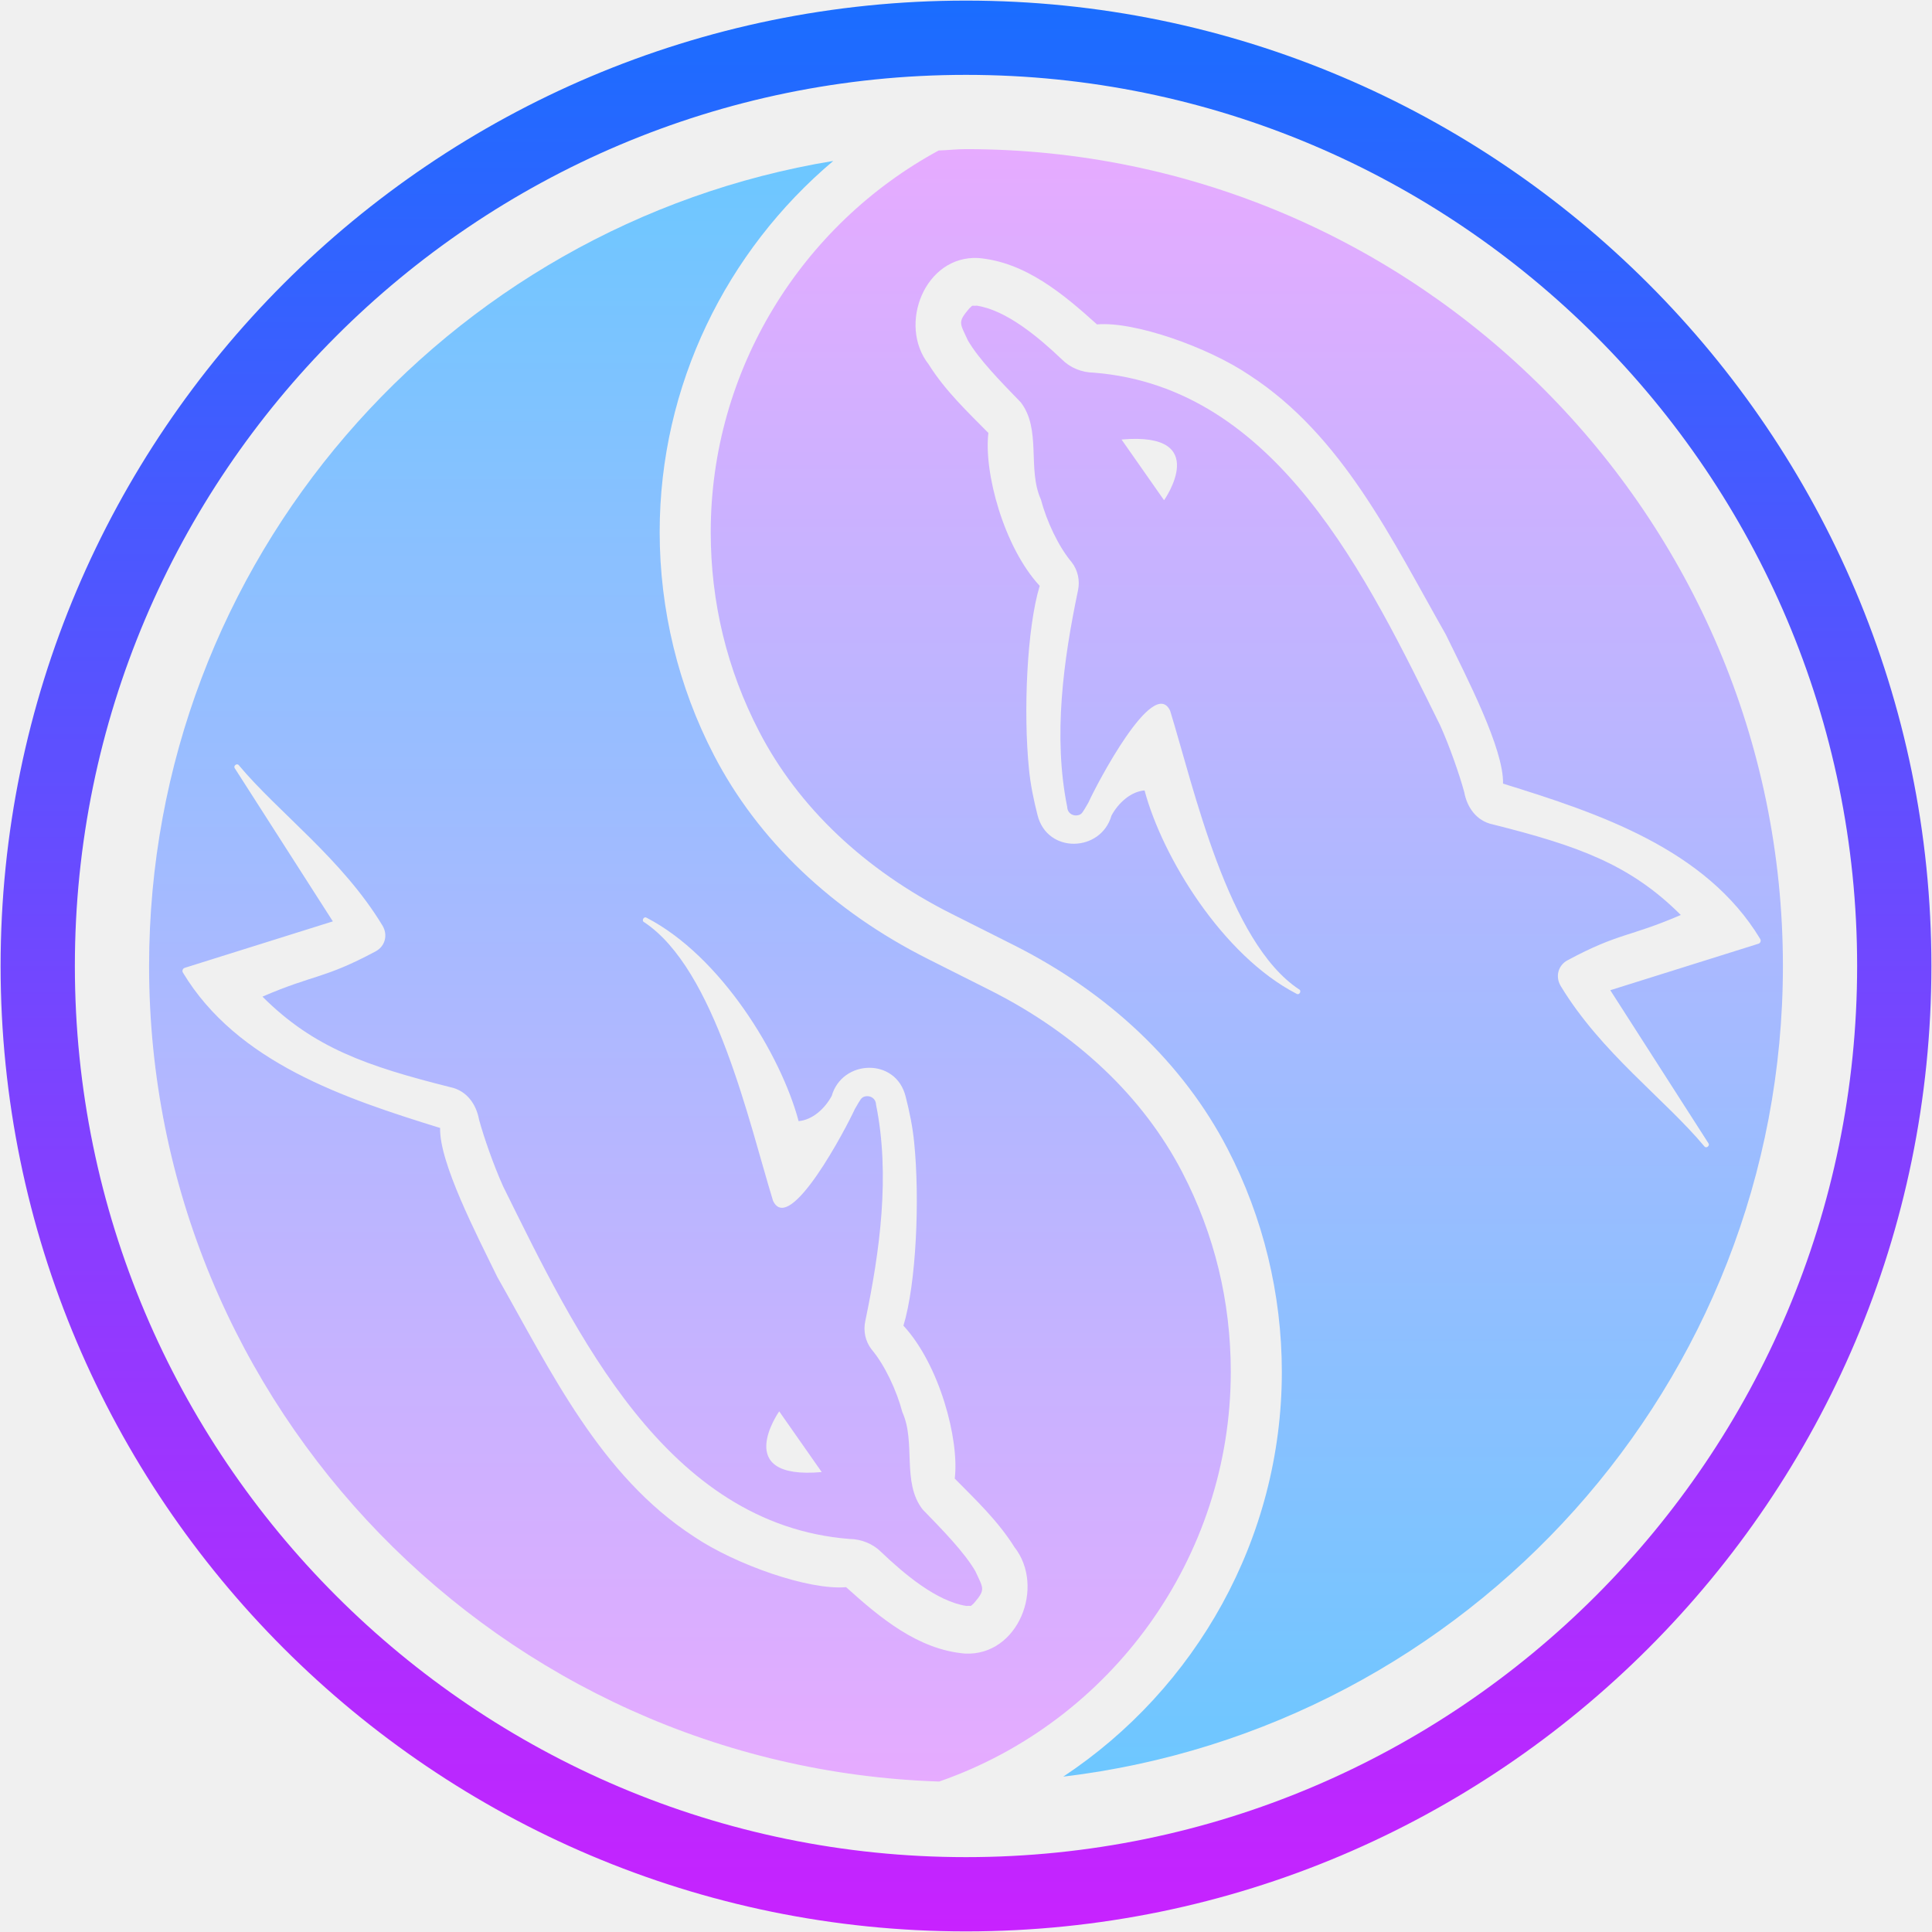
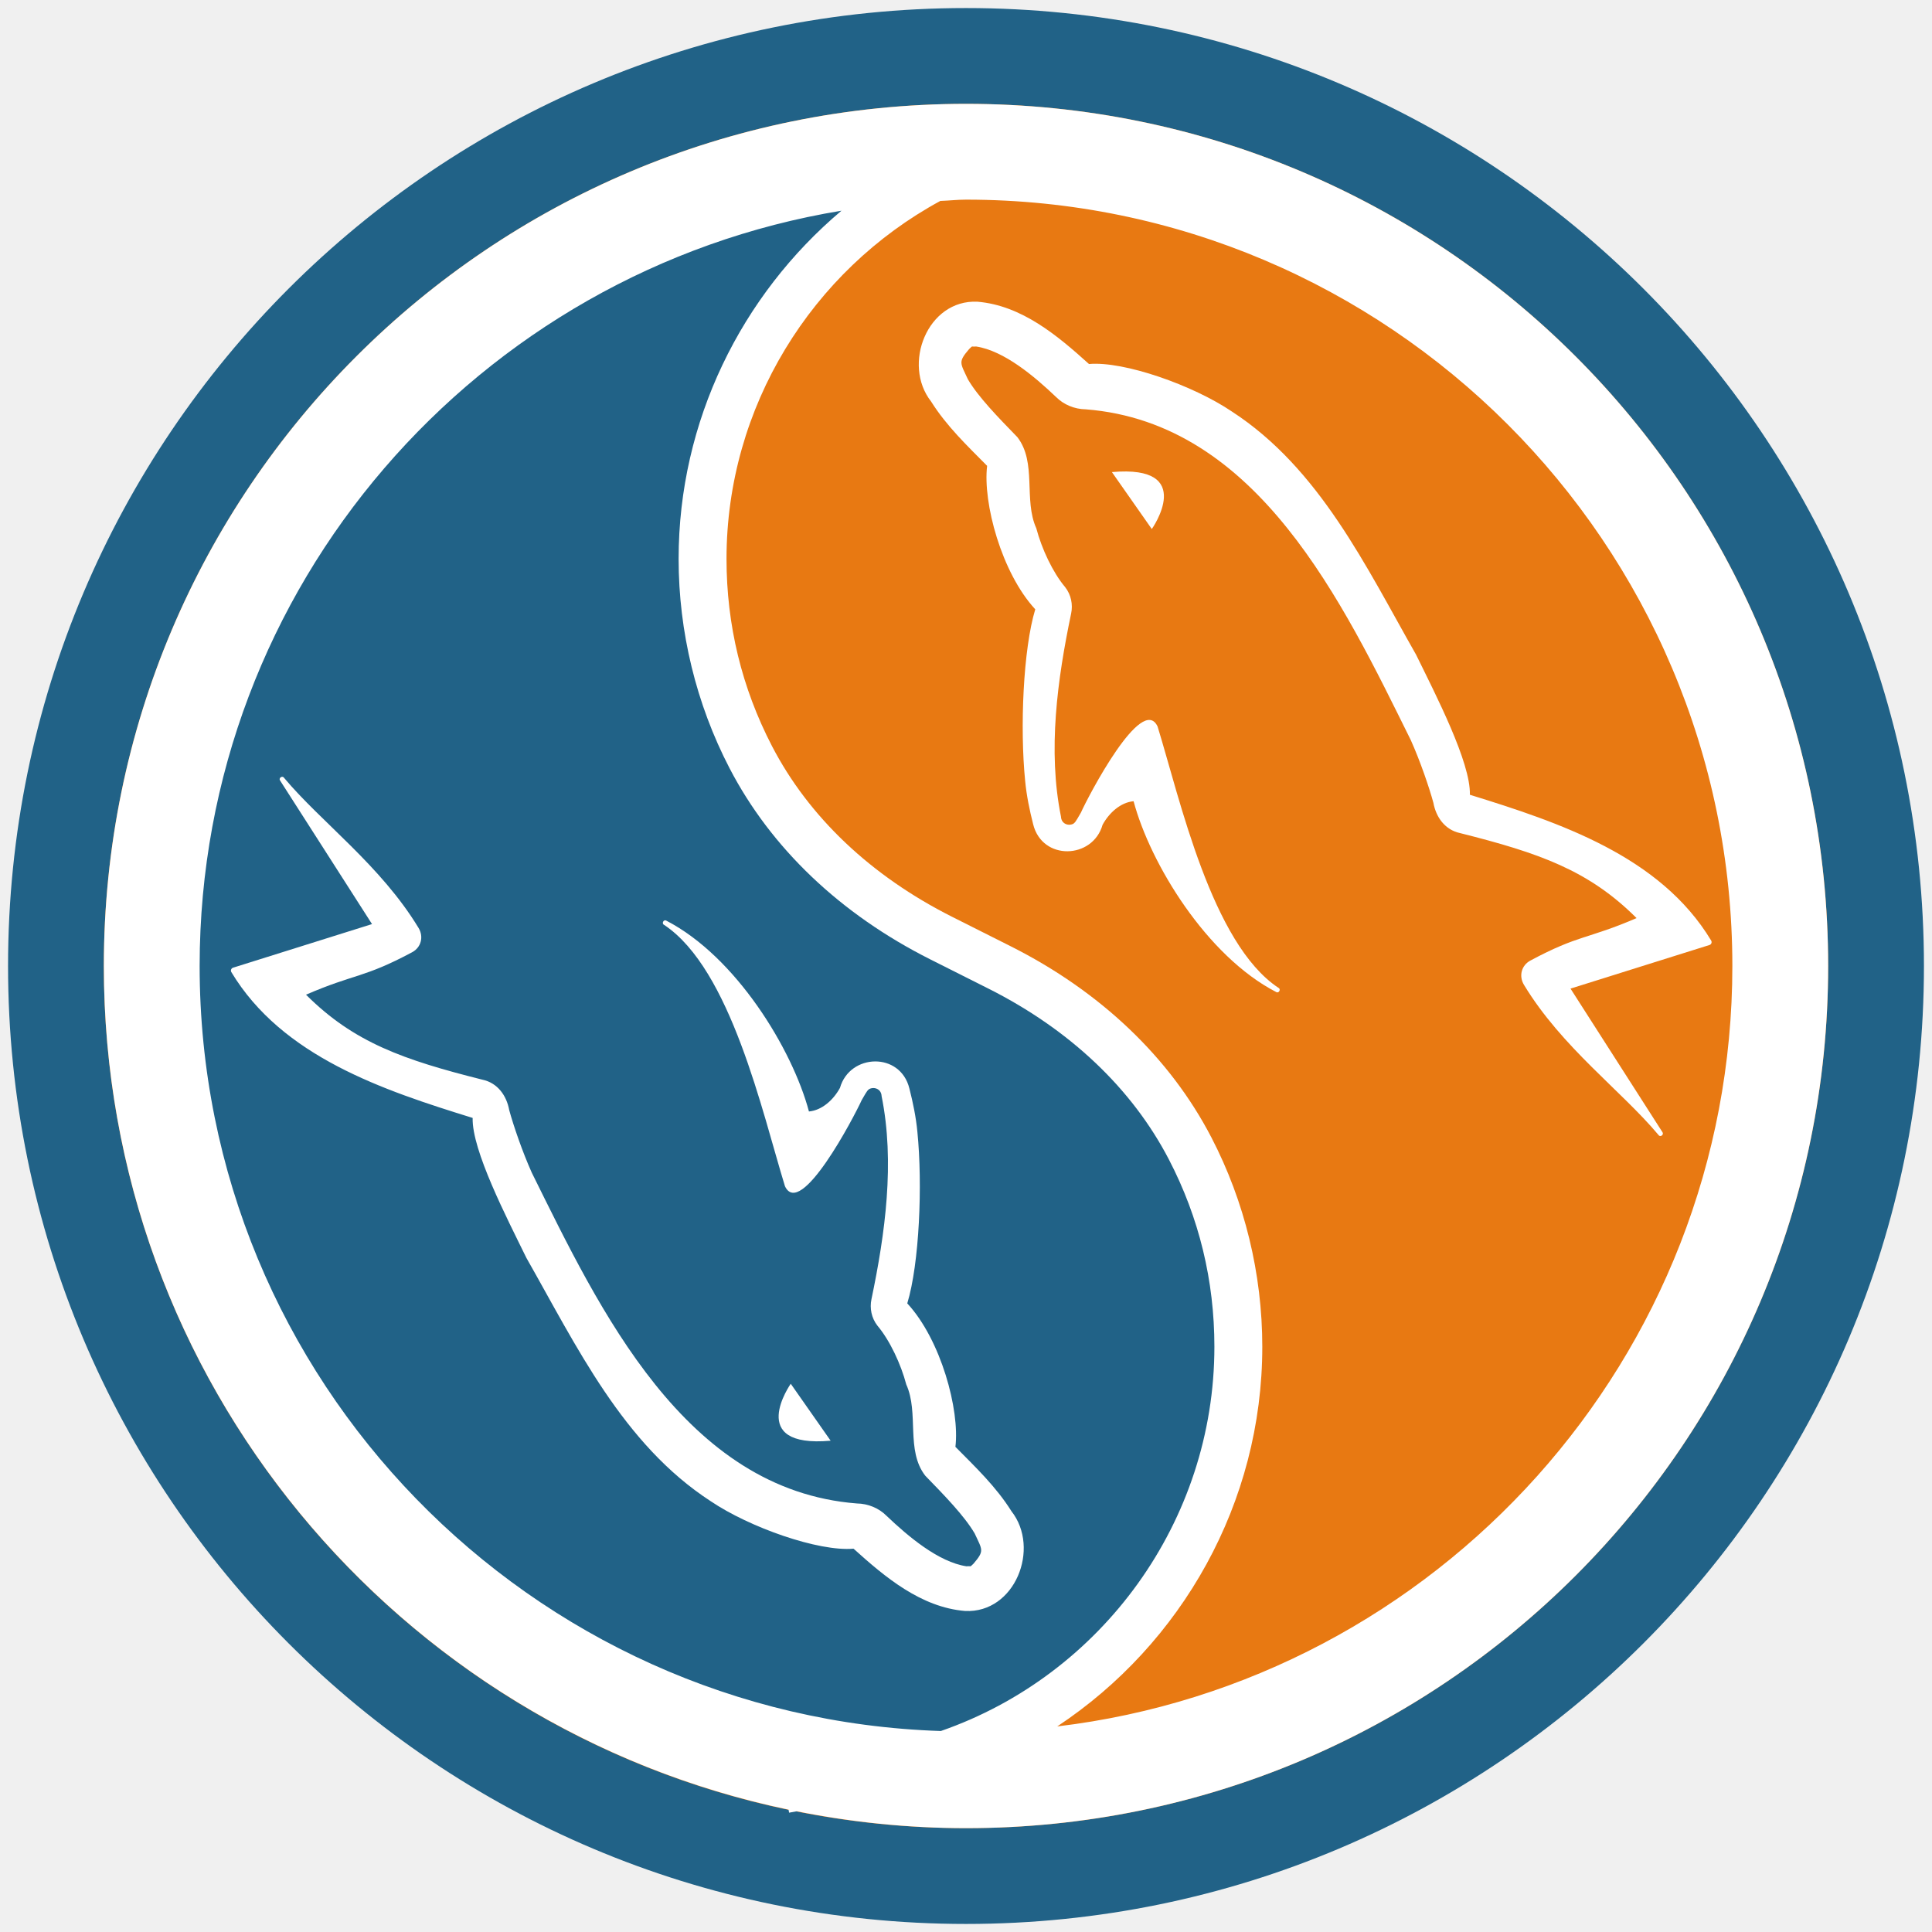
- <svg xmlns="http://www.w3.org/2000/svg" viewBox="0,0,256,256" width="64px" height="64px">
-   <defs>
-     <linearGradient x1="39.563" y1="10" x2="39.563" y2="53.832" gradientUnits="userSpaceOnUse" id="color-1">
-       <stop offset="0" stop-color="#e6abff" />
-       <stop offset="1" stop-color="#6dc7ff" />
-     </linearGradient>
-     <linearGradient x1="24.565" y1="10.318" x2="24.565" y2="53.964" gradientUnits="userSpaceOnUse" id="color-2">
-       <stop offset="0" stop-color="#6dc7ff" />
-       <stop offset="1" stop-color="#e6abff" />
-     </linearGradient>
-     <linearGradient x1="32" y1="6" x2="32" y2="58" gradientUnits="userSpaceOnUse" id="color-3">
-       <stop offset="0" stop-color="#1a6dff" />
-       <stop offset="1" stop-color="#c822ff" />
-     </linearGradient>
-   </defs>
-   <g transform="translate(-29.44,-29.44) scale(1.23,1.23)">
+ <svg xmlns="http://www.w3.org/2000/svg" viewBox="0,0,256,256" width="48px" height="48px">
+   <g transform="translate(-24.32,-24.32) scale(1.19,1.19)">
    <g fill="none" fill-rule="nonzero" stroke="none" stroke-width="1" stroke-linecap="butt" stroke-linejoin="miter" stroke-miterlimit="10" stroke-dasharray="" stroke-dashoffset="0" font-family="none" font-weight="none" font-size="none" text-anchor="none" style="mix-blend-mode: normal">
-       <g transform="scale(4,4)">
-         <path d="M32,10c-0.249,0 -0.491,0.029 -0.737,0.037c-3.689,2.002 -6.138,5.913 -6.138,10.276c0,1.896 0.439,3.703 1.305,5.374c1.056,2.036 2.842,3.729 5.169,4.901l1.676,0.843c2.587,1.299 4.582,3.201 5.771,5.495c0.956,1.841 1.46,3.916 1.46,6.006c0,4.481 -2.313,8.534 -5.887,10.9c10.899,-1.301 19.382,-10.587 19.382,-21.831c0,-12.131 -9.87,-22.001 -22.001,-22.001zM51.996,36.775c0.045,0.069 -0.065,0.154 -0.115,0.077c-1.067,-1.275 -2.775,-2.515 -3.863,-4.311c-0.153,-0.253 -0.073,-0.56 0.186,-0.697c1.396,-0.748 1.642,-0.612 3.047,-1.218c-1.375,-1.375 -2.801,-1.87 -5.062,-2.439c-0.443,-0.092 -0.697,-0.463 -0.771,-0.872c-0.121,-0.444 -0.378,-1.196 -0.648,-1.797c-1.954,-3.948 -4.389,-9.11 -9.331,-9.498c-0.326,-0.004 -0.637,-0.136 -0.853,-0.353c-0.623,-0.594 -1.495,-1.33 -2.296,-1.451c-0.158,0.015 -0.078,-0.038 -0.201,0.074c-0.32,0.375 -0.256,0.389 -0.036,0.866c0.297,0.507 0.864,1.088 1.42,1.661c0.565,0.73 0.173,1.799 0.544,2.618c0.153,0.582 0.473,1.269 0.829,1.69c0.172,0.221 0.224,0.502 0.171,0.756c-0.396,1.893 -0.675,3.935 -0.292,5.832c0.008,0.202 0.206,0.278 0.352,0.205c0.045,-0.036 0.044,-0.011 0.22,-0.32c0.216,-0.481 1.755,-3.425 2.201,-2.472c0.65,2.115 1.554,6.229 3.468,7.501c0.081,0.034 0.018,0.168 -0.062,0.122c-1.999,-1.033 -3.618,-3.688 -4.095,-5.478c-0.371,0.032 -0.704,0.333 -0.891,0.678c-0.282,0.989 -1.733,1.04 -1.993,-0.018c-0.104,-0.41 -0.19,-0.825 -0.23,-1.244c-0.153,-1.526 -0.056,-3.786 0.29,-4.925c-0.968,-1.045 -1.51,-3.062 -1.382,-4.118c-0.568,-0.575 -1.165,-1.14 -1.609,-1.848c-0.836,-1.064 -0.105,-2.932 1.33,-2.864c1.271,0.106 2.299,0.972 3.204,1.789c1.002,-0.089 2.988,0.611 4.101,1.363c2.522,1.638 3.849,4.45 5.29,6.983c0.562,1.15 1.57,3.094 1.544,4.021c2.566,0.795 5.466,1.756 6.929,4.188c0.026,0.048 0.001,0.11 -0.052,0.125l-3.988,1.251zM37.334,19.456l-1.145,-1.635c2.453,-0.217 1.145,1.637 1.145,1.635z" fill="url(#color-1)" />
-         <path d="M37.826,37.558c-1.056,-2.035 -2.844,-3.729 -5.169,-4.901l-1.676,-0.843c-2.586,-1.299 -4.582,-3.201 -5.771,-5.495c-0.956,-1.841 -1.46,-3.918 -1.46,-6.006c0,-3.952 1.8,-7.571 4.675,-9.995c-10.433,1.716 -18.426,10.772 -18.426,21.683c0,11.887 9.484,21.579 21.279,21.963c4.622,-1.605 7.853,-6.021 7.853,-11.034c0,-1.896 -0.439,-3.703 -1.305,-5.372zM31.975,50.518c-1.271,-0.106 -2.299,-0.972 -3.204,-1.789c-1.002,0.089 -2.988,-0.611 -4.1,-1.363c-2.522,-1.638 -3.849,-4.45 -5.29,-6.983c-0.562,-1.15 -1.57,-3.094 -1.544,-4.021c-2.566,-0.795 -5.466,-1.756 -6.929,-4.188c-0.026,-0.048 -0.001,-0.11 0.052,-0.125l3.988,-1.251l-2.642,-4.125c-0.045,-0.066 0.065,-0.15 0.115,-0.074c1.067,1.275 2.775,2.515 3.863,4.311c0.153,0.253 0.073,0.56 -0.186,0.697c-1.396,0.747 -1.64,0.611 -3.046,1.218c1.375,1.375 2.801,1.87 5.062,2.439c0.443,0.092 0.697,0.463 0.771,0.872c0.121,0.444 0.378,1.196 0.648,1.797c1.954,3.948 4.389,9.11 9.331,9.498c0.326,0.004 0.637,0.136 0.853,0.353c0.623,0.594 1.495,1.33 2.296,1.451c0.158,-0.015 0.078,0.038 0.201,-0.074c0.32,-0.375 0.256,-0.389 0.036,-0.866c-0.297,-0.507 -0.863,-1.088 -1.42,-1.661c-0.565,-0.73 -0.173,-1.799 -0.544,-2.618c-0.153,-0.582 -0.473,-1.269 -0.829,-1.69c-0.172,-0.221 -0.224,-0.502 -0.171,-0.756c0.396,-1.893 0.675,-3.935 0.292,-5.832c-0.008,-0.202 -0.206,-0.278 -0.352,-0.205c-0.045,0.036 -0.044,0.011 -0.22,0.32c-0.217,0.479 -1.756,3.424 -2.203,2.47c-0.65,-2.115 -1.554,-6.229 -3.468,-7.501c-0.081,-0.034 -0.018,-0.168 0.062,-0.122c1.999,1.033 3.618,3.688 4.095,5.478c0.371,-0.032 0.704,-0.333 0.891,-0.678c0.282,-0.989 1.733,-1.04 1.992,0.018c0.105,0.41 0.19,0.825 0.23,1.244c0.153,1.526 0.056,3.786 -0.29,4.925c0.968,1.045 1.51,3.062 1.382,4.118c0.568,0.575 1.165,1.14 1.609,1.848c0.835,1.065 0.103,2.932 -1.331,2.865zM26.969,43.994l1.145,1.635c-2.453,0.219 -1.144,-1.635 -1.145,-1.635z" fill="url(#color-2)" />
-         <path d="M32,58c-14.337,0 -26,-11.663 -26,-26c0,-14.337 11.663,-26 26,-26c14.337,0 26,11.663 26,26c0,14.337 -11.663,26 -26,26zM32,8c-13.233,0 -24,10.767 -24,24c0,13.233 10.767,24 24,24c13.233,0 24,-10.767 24,-24c0,-13.233 -10.767,-24 -24,-24z" fill="url(#color-3)" />
+       <g transform="scale(5.33333,5.33333)">
+         <circle cx="24" cy="24" r="20" fill="#216287" />
+         <circle cx="24" cy="24" r="18" fill="#e87912" />
+         <path d="M29.69,31.95c0,4.35 -3.09,7.98 -7.19,8.82l-0.55,0.1c-8.42,-1 -14.95,-8.17 -14.95,-16.87c0,-9.39 7.61,-17 17,-17c0.17,0 0.35,0 0.52,0.01c-3.5,1.23 -6.02,4.56 -6.02,8.49c0,1.49 0.36,2.9 1.01,4.14c0.86,1.66 2.3,2.94 3.97,3.78l1.22,0.61c1.67,0.84 3.12,2.12 3.98,3.78c0.64,1.24 1.01,2.65 1.01,4.14z" fill="#216287" />
+         <path d="M24,6c-9.941,0 -18,8.059 -18,18c0,8.671 6.132,15.906 14.295,17.614l0.012,0.063l0.159,-0.029c1.143,0.228 2.324,0.352 3.534,0.352c9.941,0 18,-8.059 18,-18c0,-9.941 -8.059,-18 -18,-18zM8,24c0,-7.935 5.813,-14.521 13.4,-15.769c-2.091,1.763 -3.4,4.395 -3.4,7.269c0,1.519 0.367,3.029 1.062,4.368c0.865,1.668 2.316,3.051 4.197,3.996l1.219,0.613c1.691,0.852 2.991,2.084 3.759,3.564c0.63,1.214 0.949,2.528 0.949,3.907c0,3.645 -2.35,6.857 -5.711,8.024c-8.578,-0.279 -15.475,-7.327 -15.475,-15.972zM25.905,39.876c2.599,-1.721 4.281,-4.668 4.281,-7.927c0,-1.52 -0.367,-3.029 -1.062,-4.368c-0.865,-1.668 -2.316,-3.051 -4.197,-3.996l-1.219,-0.613c-1.692,-0.852 -2.991,-2.083 -3.759,-3.564c-0.63,-1.215 -0.949,-2.529 -0.949,-3.908c0,-3.173 1.781,-6.017 4.464,-7.473c0.179,-0.006 0.355,-0.027 0.536,-0.027c8.822,0 16,7.178 16,16c0,8.177 -6.169,14.93 -14.095,15.876z" fill="#ffffff" />
+         <path d="M38.458,27.528c-0.776,-0.927 -2.018,-1.829 -2.809,-3.135c-0.111,-0.184 -0.053,-0.407 0.135,-0.507c1.015,-0.544 1.194,-0.445 2.216,-0.886c-1,-1 -2.037,-1.36 -3.681,-1.774c-0.322,-0.067 -0.507,-0.337 -0.561,-0.634c-0.088,-0.323 -0.275,-0.87 -0.471,-1.307c-1.421,-2.871 -3.192,-6.625 -6.786,-6.907c-0.237,-0.003 -0.463,-0.099 -0.62,-0.257c-0.453,-0.432 -1.087,-0.967 -1.67,-1.055c-0.115,0.011 -0.057,-0.028 -0.146,0.054c-0.233,0.273 -0.186,0.283 -0.026,0.63c0.216,0.369 0.628,0.791 1.033,1.208c0.411,0.531 0.126,1.308 0.396,1.904c0.111,0.423 0.344,0.923 0.603,1.229c0.125,0.161 0.163,0.365 0.124,0.55c-0.288,1.377 -0.491,2.862 -0.212,4.241c0.006,0.147 0.15,0.202 0.256,0.149c0.033,-0.026 0.032,-0.008 0.16,-0.233c0.157,-0.35 1.276,-2.491 1.601,-1.798c0.473,1.538 1.13,4.53 2.522,5.455c0.059,0.025 0.013,0.122 -0.045,0.089c-1.454,-0.751 -2.631,-2.682 -2.978,-3.984c-0.27,0.023 -0.512,0.242 -0.648,0.493c-0.205,0.719 -1.26,0.756 -1.449,-0.013c-0.076,-0.298 -0.138,-0.6 -0.167,-0.905c-0.111,-1.11 -0.041,-2.753 0.211,-3.582c-0.704,-0.76 -1.098,-2.227 -1.005,-2.995c-0.413,-0.418 -0.847,-0.829 -1.17,-1.344c-0.608,-0.774 -0.076,-2.132 0.967,-2.083c0.924,0.077 1.672,0.707 2.33,1.301c0.729,-0.065 2.173,0.444 2.982,0.991c1.834,1.191 2.799,3.236 3.847,5.078c0.409,0.836 1.142,2.25 1.123,2.924c1.866,0.578 3.975,1.277 5.039,3.046c0.019,0.035 0.001,0.08 -0.038,0.091l-2.9,0.91l1.921,3c0.033,0.05 -0.047,0.112 -0.084,0.056z" fill="#ffffff" />
+         <path d="M27.046,13.688l0.833,1.189c0,0.001 0.951,-1.347 -0.833,-1.189z" fill="#ffffff" />
+         <g fill="#ffffff">
+           <path d="M9.762,20.071c0.776,0.927 2.018,1.829 2.809,3.135c0.111,0.184 0.053,0.407 -0.135,0.507c-1.015,0.543 -1.193,0.444 -2.215,0.886c1,1 2.037,1.36 3.681,1.774c0.322,0.067 0.507,0.337 0.561,0.634c0.088,0.323 0.275,0.87 0.471,1.307c1.421,2.871 3.192,6.625 6.786,6.907c0.237,0.003 0.463,0.099 0.62,0.257c0.453,0.432 1.087,0.967 1.67,1.055c0.115,-0.011 0.057,0.028 0.146,-0.054c0.233,-0.273 0.186,-0.283 0.026,-0.63c-0.216,-0.369 -0.628,-0.791 -1.033,-1.208c-0.411,-0.531 -0.126,-1.308 -0.396,-1.904c-0.111,-0.423 -0.344,-0.923 -0.603,-1.229c-0.125,-0.161 -0.163,-0.365 -0.124,-0.55c0.288,-1.377 0.491,-2.862 0.212,-4.241c-0.006,-0.147 -0.15,-0.202 -0.256,-0.149c-0.033,0.026 -0.032,0.008 -0.16,0.233c-0.158,0.348 -1.277,2.49 -1.602,1.796c-0.473,-1.538 -1.13,-4.53 -2.522,-5.455c-0.059,-0.025 -0.013,-0.122 0.045,-0.089c1.454,0.751 2.631,2.682 2.978,3.984c0.27,-0.023 0.512,-0.242 0.648,-0.493c0.205,-0.719 1.26,-0.756 1.449,0.013c0.076,0.298 0.138,0.6 0.167,0.905c0.111,1.11 0.041,2.753 -0.211,3.582c0.704,0.76 1.098,2.227 1.005,2.995c0.413,0.418 0.847,0.829 1.17,1.344c0.608,0.774 0.076,2.132 -0.967,2.083c-0.924,-0.077 -1.672,-0.707 -2.33,-1.301c-0.729,0.065 -2.173,-0.444 -2.982,-0.991c-1.834,-1.191 -2.799,-3.236 -3.847,-5.078c-0.409,-0.836 -1.142,-2.25 -1.123,-2.924c-1.866,-0.578 -3.975,-1.277 -5.039,-3.046c-0.019,-0.035 -0.001,-0.08 0.038,-0.091l2.9,-0.91l-1.921,-3c-0.033,-0.048 0.047,-0.109 0.084,-0.054z" />
+           <path d="M21.174,33.911l-0.833,-1.189c0.001,0 -0.951,1.348 0.833,1.189z" />
+         </g>
      </g>
    </g>
  </g>
</svg>
